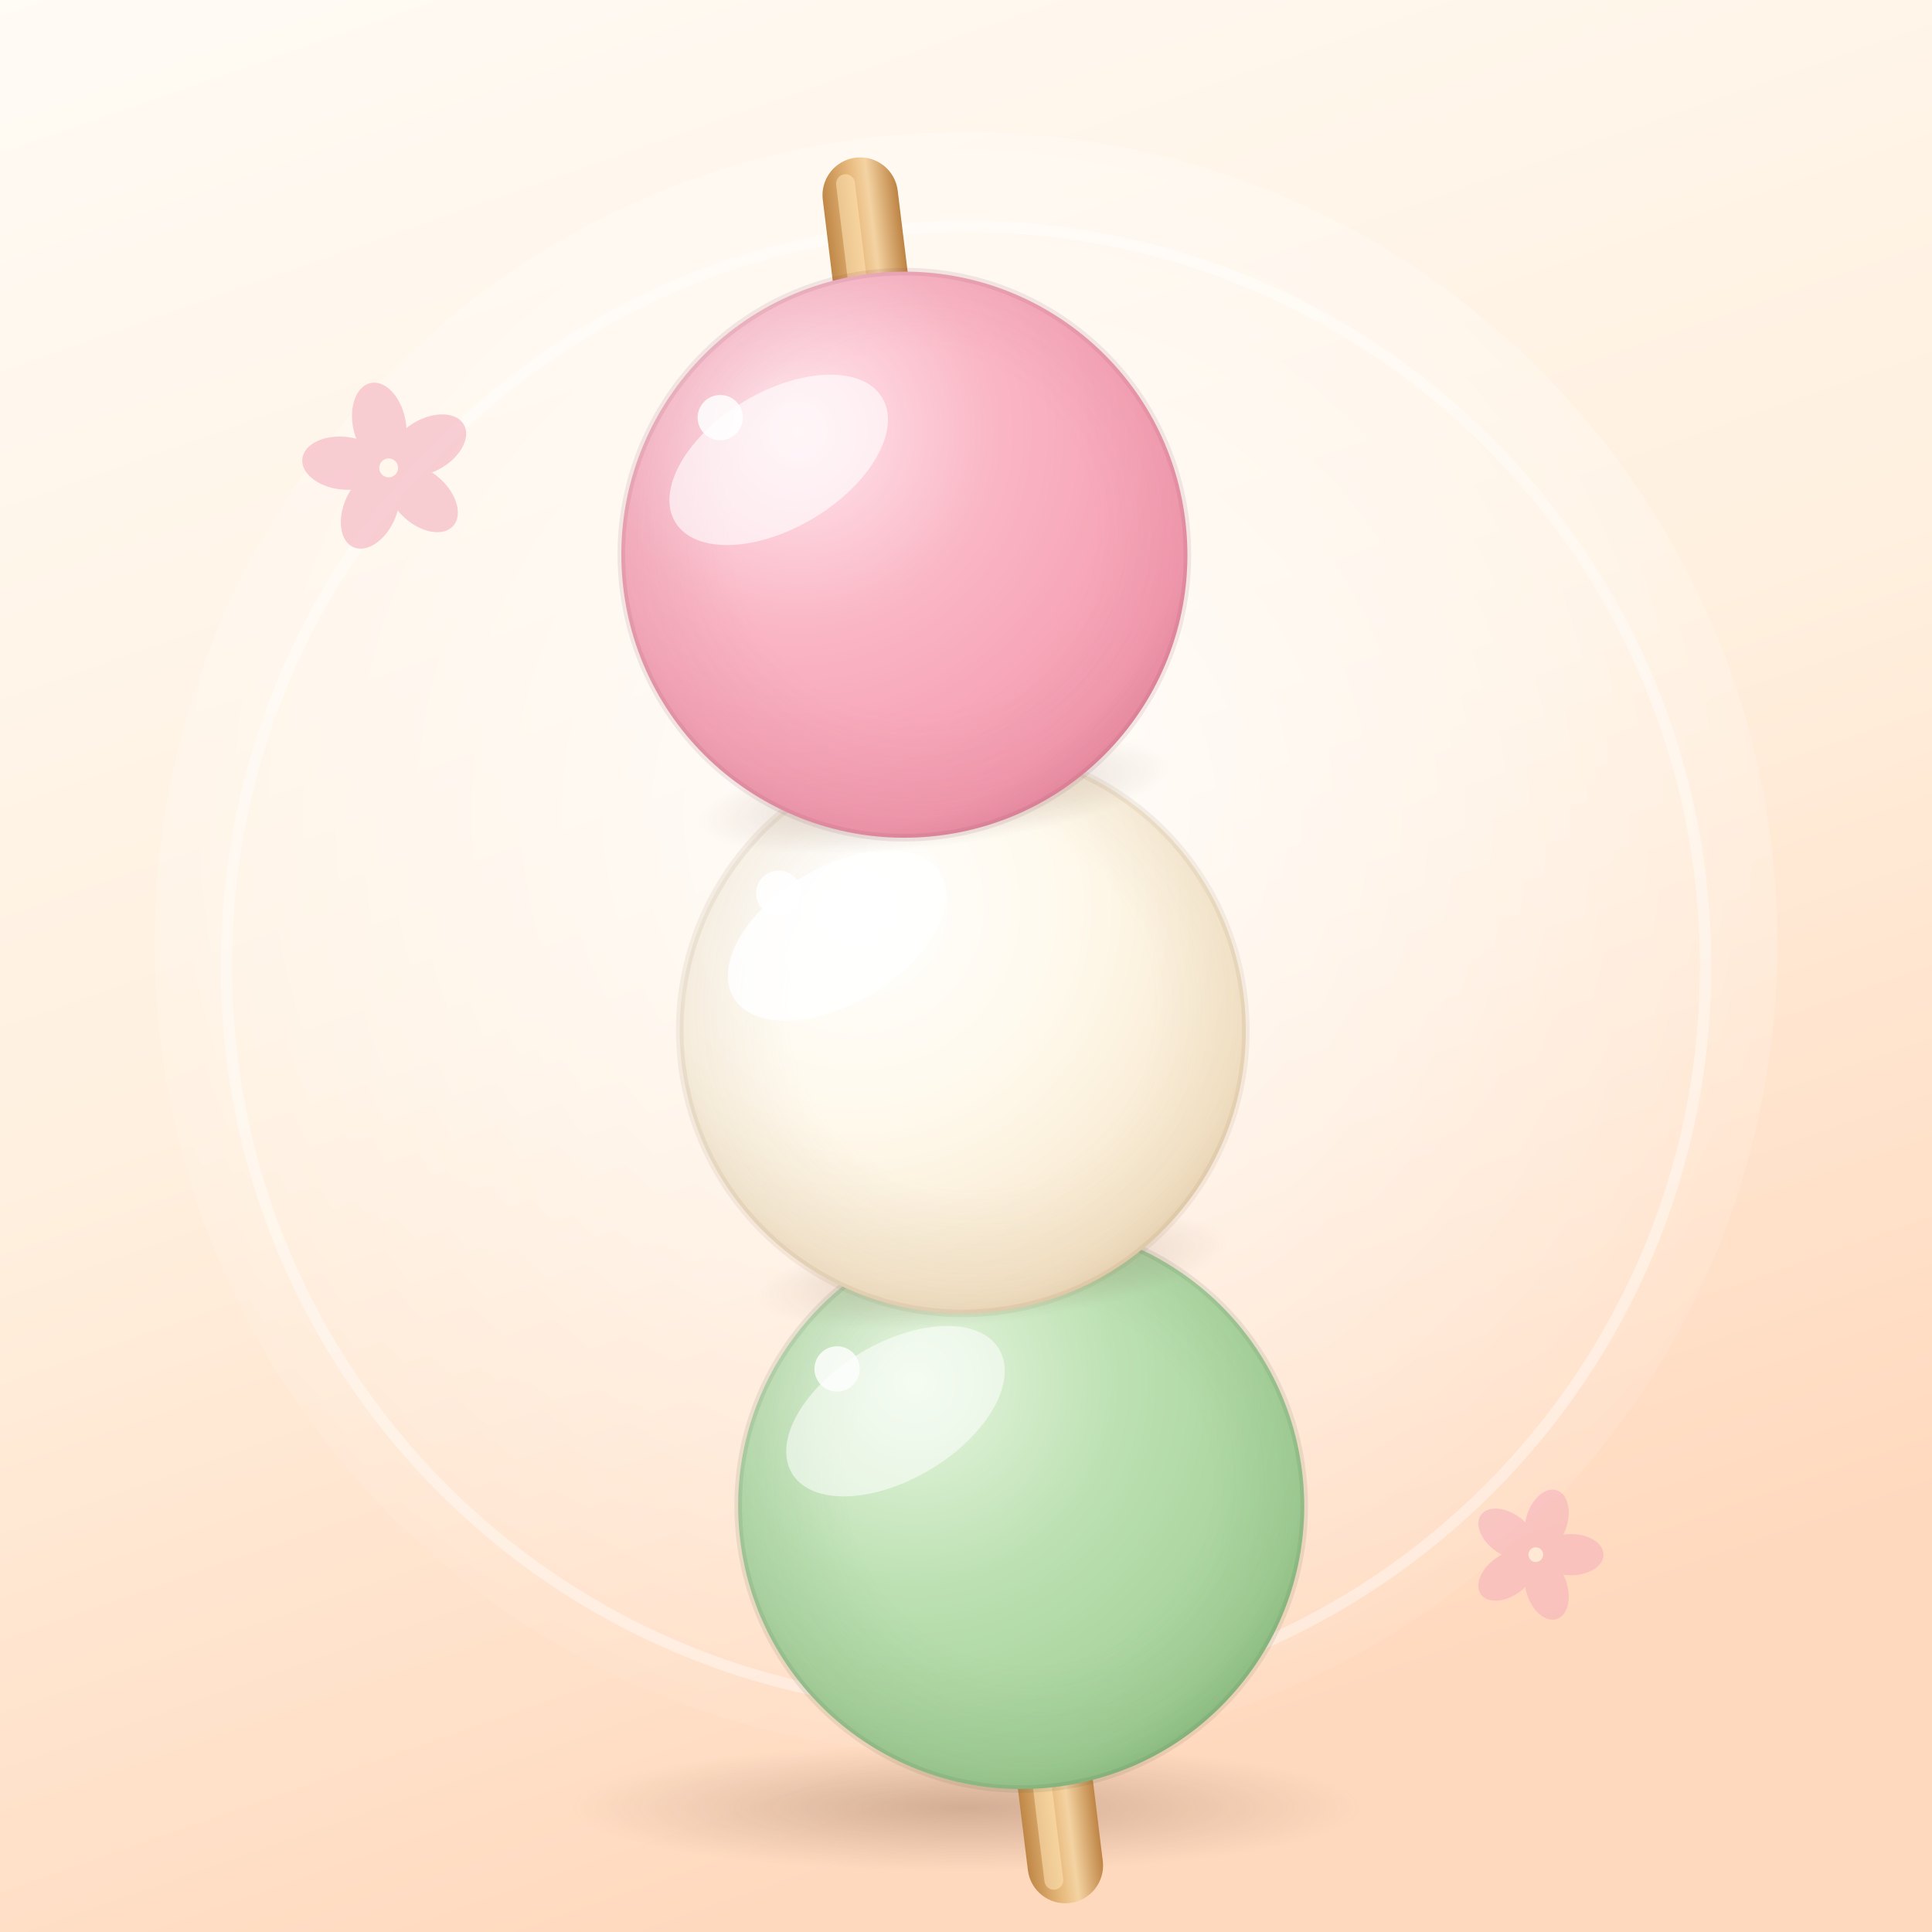
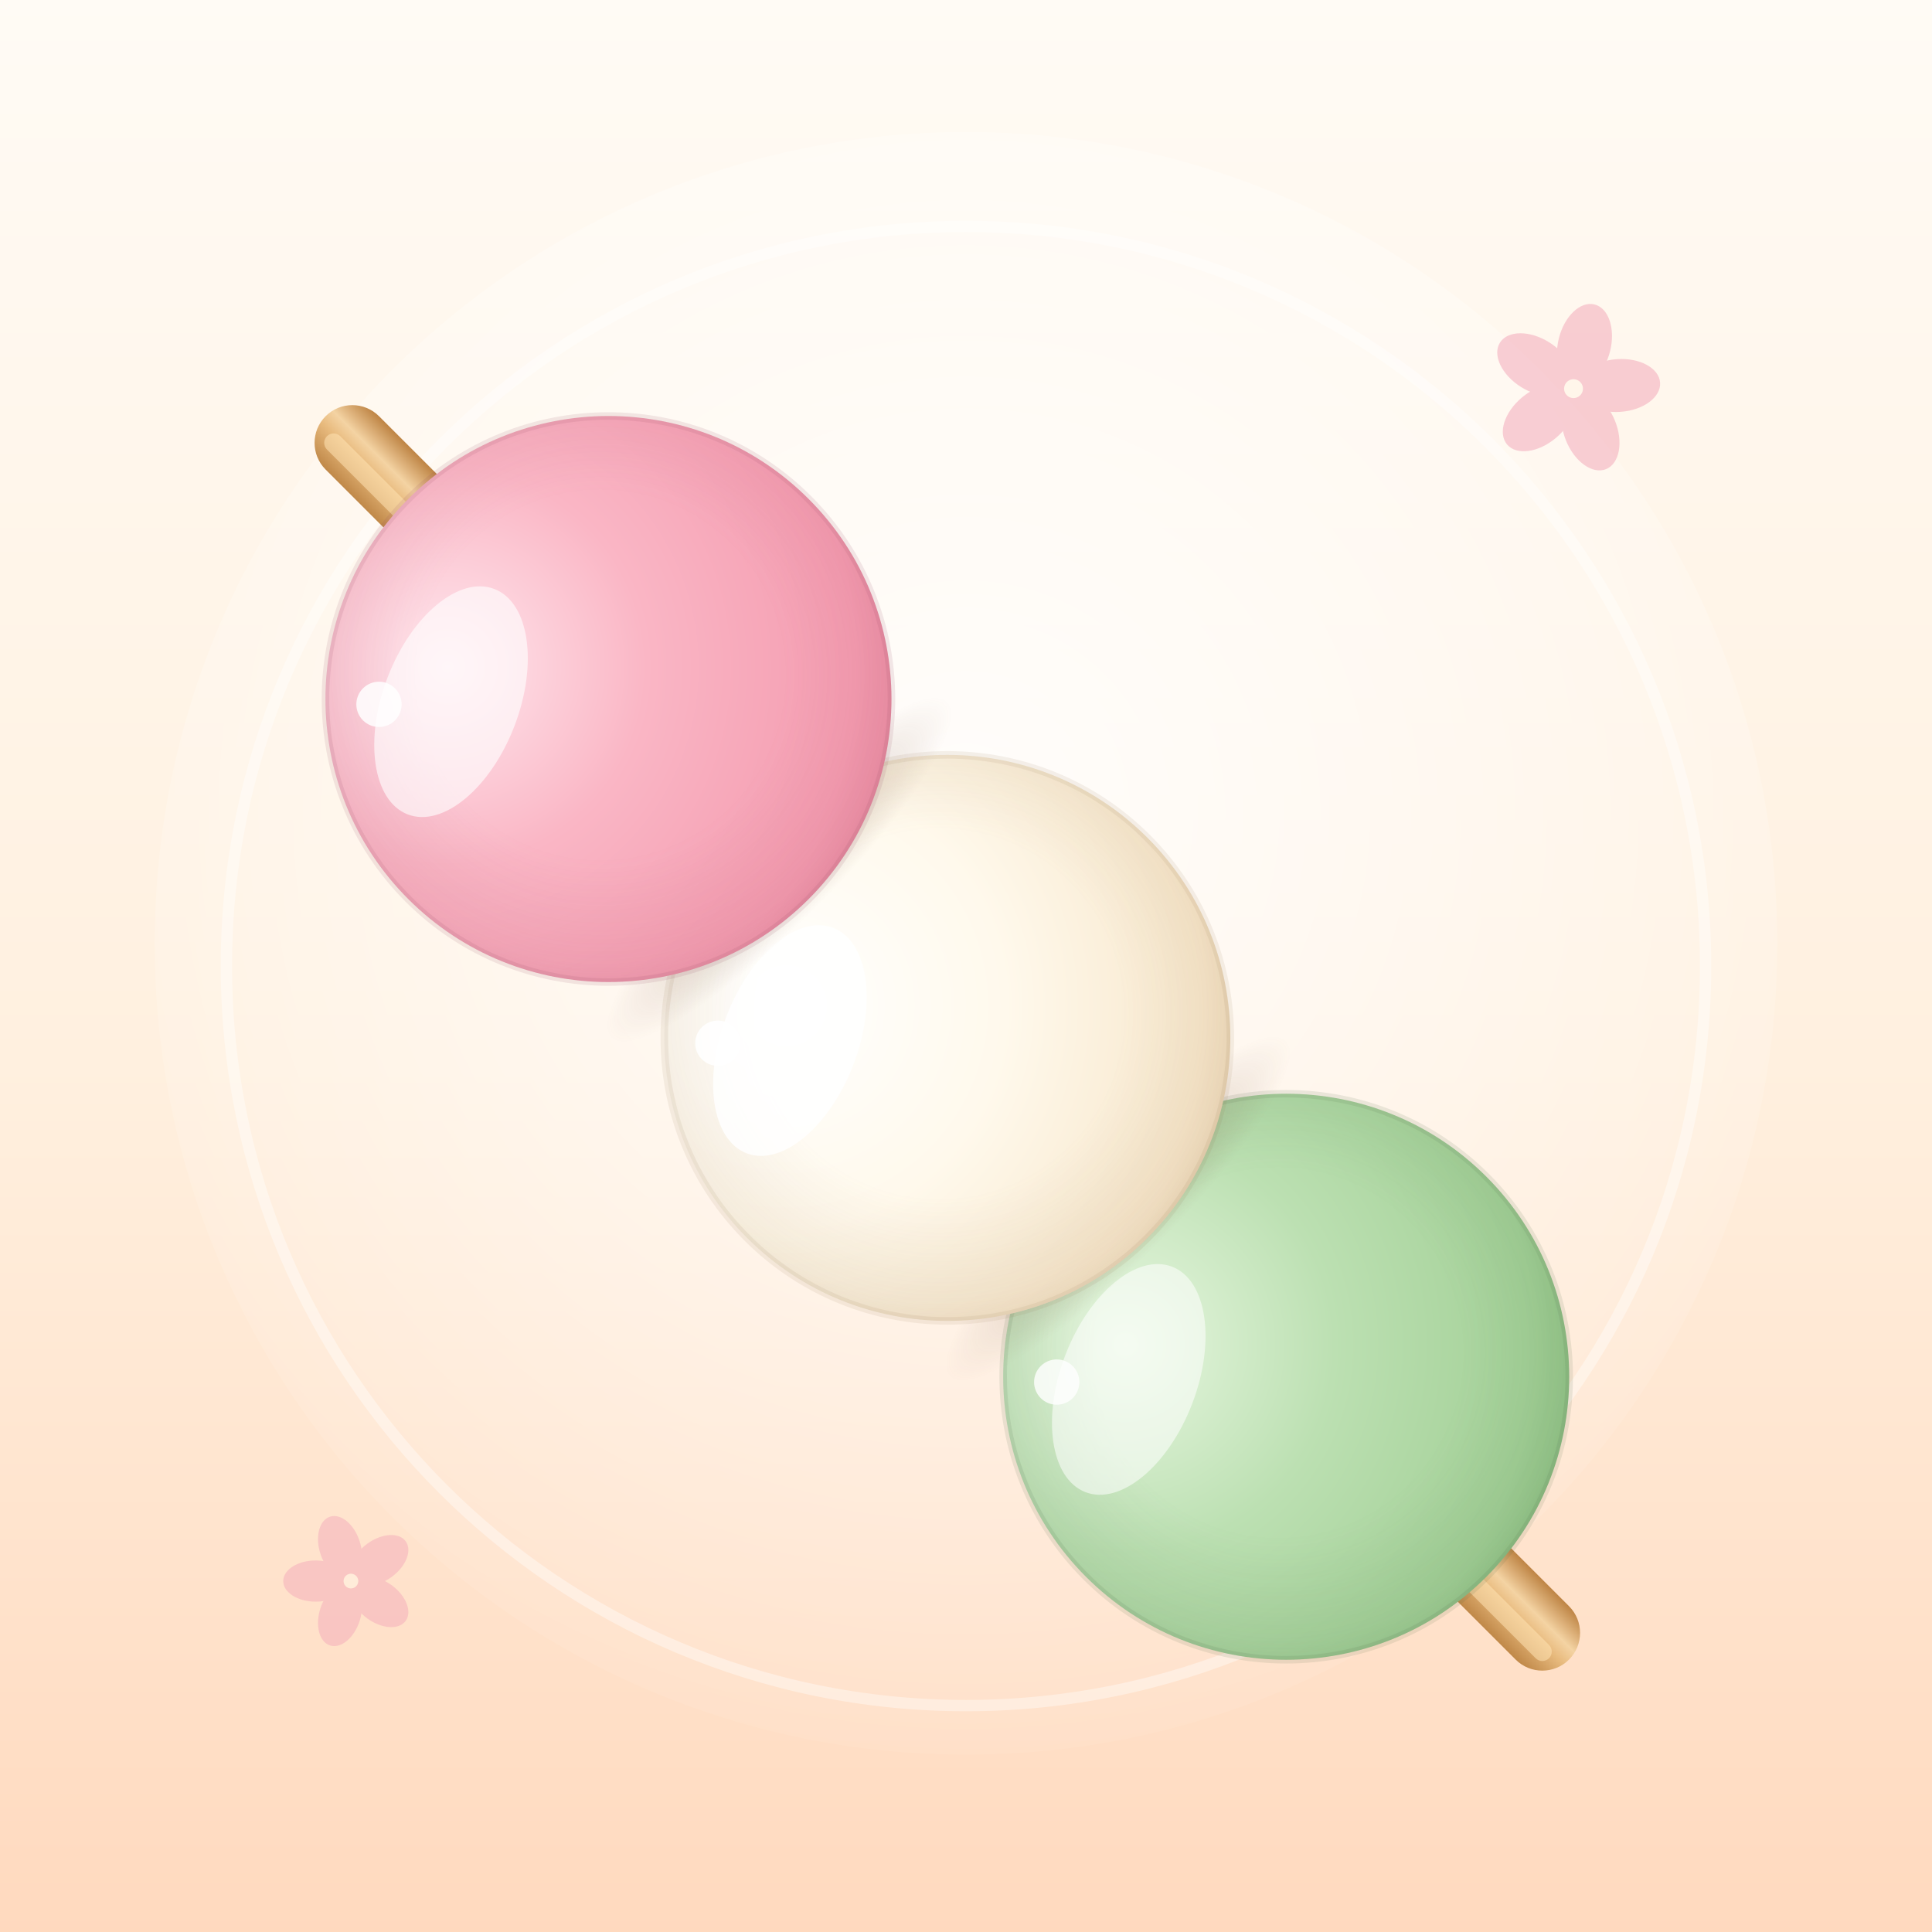
<svg xmlns="http://www.w3.org/2000/svg" width="1024" height="1024" viewBox="0 0 1024 1024">
  <defs>
-     <linearGradient id="bg" x1="0" y1="0" x2="0.35" y2="1">
+     <linearGradient id="bg" x1="0" y1="0" x2="0" y2="1">
      <stop offset="0" stop-color="#FFFBF5" />
      <stop offset="0.55" stop-color="#FFF0DF" />
      <stop offset="1" stop-color="#FFD9BE" />
    </linearGradient>
    <radialGradient id="glow" cx="0.5" cy="0.42" r="0.62">
      <stop offset="0" stop-color="#FFFFFF" stop-opacity="0.85" />
      <stop offset="0.65" stop-color="#FFFFFF" stop-opacity="0.28" />
      <stop offset="1" stop-color="#FFFFFF" stop-opacity="0" />
    </radialGradient>
    <linearGradient id="stick" x1="0" y1="0" x2="1" y2="0">
      <stop offset="0" stop-color="#C08848" />
      <stop offset="0.42" stop-color="#E9BC80" />
      <stop offset="0.62" stop-color="#F4D3A3" />
      <stop offset="1" stop-color="#BE8444" />
    </linearGradient>
    <radialGradient id="pink" cx="0.34" cy="0.26" r="0.92">
      <stop offset="0" stop-color="#FFE8EE" />
      <stop offset="0.38" stop-color="#FAB6C5" />
      <stop offset="0.78" stop-color="#F49CB0" />
      <stop offset="1" stop-color="#DE7B93" />
    </radialGradient>
    <radialGradient id="shadePink" cx="0.52" cy="0.46" r="0.62">
      <stop offset="0.52" stop-color="#A94F68" stop-opacity="0" />
      <stop offset="0.82" stop-color="#A94F68" stop-opacity="0.10" />
      <stop offset="1" stop-color="#A94F68" stop-opacity="0.26" />
    </radialGradient>
    <radialGradient id="cream" cx="0.34" cy="0.26" r="0.92">
      <stop offset="0" stop-color="#FFFFFF" />
      <stop offset="0.42" stop-color="#FFF9EC" />
      <stop offset="0.8" stop-color="#F7E7CC" />
      <stop offset="1" stop-color="#E3C9A5" />
    </radialGradient>
    <radialGradient id="shadeCream" cx="0.52" cy="0.46" r="0.62">
      <stop offset="0.52" stop-color="#9A7447" stop-opacity="0" />
      <stop offset="0.82" stop-color="#9A7447" stop-opacity="0.10" />
      <stop offset="1" stop-color="#9A7447" stop-opacity="0.24" />
    </radialGradient>
    <radialGradient id="matcha" cx="0.34" cy="0.26" r="0.92">
      <stop offset="0" stop-color="#E8F7E1" />
      <stop offset="0.4" stop-color="#BCE0B2" />
      <stop offset="0.78" stop-color="#A3D097" />
      <stop offset="1" stop-color="#7DB473" />
    </radialGradient>
    <radialGradient id="shadeMatcha" cx="0.52" cy="0.46" r="0.62">
      <stop offset="0.52" stop-color="#3F6B3B" stop-opacity="0" />
      <stop offset="0.82" stop-color="#3F6B3B" stop-opacity="0.10" />
      <stop offset="1" stop-color="#3F6B3B" stop-opacity="0.24" />
    </radialGradient>
    <radialGradient id="contact" cx="0.5" cy="0.5" r="0.5">
      <stop offset="0" stop-color="#6B4632" stop-opacity="0.30" />
      <stop offset="0.65" stop-color="#6B4632" stop-opacity="0.10" />
      <stop offset="1" stop-color="#6B4632" stop-opacity="0" />
    </radialGradient>
  </defs>
  <rect width="1024" height="1024" fill="url(#bg)" />
  <circle cx="512" cy="500" r="430" fill="url(#glow)" />
  <circle cx="512" cy="512" r="392" fill="none" stroke="#FFFFFF" stroke-opacity="0.38" stroke-width="6" />
-   <g transform="translate(206 248) rotate(-12)" fill="#F3A9BA" opacity="0.55">
+   <g transform="translate(834 206) rotate(14)" fill="#F3A9BA" opacity="0.55">
    <ellipse cx="0" cy="-24" rx="14" ry="22" />
    <ellipse cx="0" cy="-24" rx="14" ry="22" transform="rotate(72)" />
    <ellipse cx="0" cy="-24" rx="14" ry="22" transform="rotate(144)" />
    <ellipse cx="0" cy="-24" rx="14" ry="22" transform="rotate(216)" />
    <ellipse cx="0" cy="-24" rx="14" ry="22" transform="rotate(288)" />
    <circle cx="0" cy="0" r="5" fill="#FFF6E8" />
  </g>
-   <g transform="translate(814 824) rotate(18) scale(0.78)" fill="#F3A9BA" opacity="0.5">
+   <g transform="translate(186 838) rotate(-18) scale(0.78)" fill="#F3A9BA" opacity="0.5">
    <ellipse cx="0" cy="-24" rx="14" ry="22" />
    <ellipse cx="0" cy="-24" rx="14" ry="22" transform="rotate(72)" />
    <ellipse cx="0" cy="-24" rx="14" ry="22" transform="rotate(144)" />
    <ellipse cx="0" cy="-24" rx="14" ry="22" transform="rotate(216)" />
    <ellipse cx="0" cy="-24" rx="14" ry="22" transform="rotate(288)" />
    <circle cx="0" cy="0" r="5" fill="#FFF6E8" />
  </g>
-   <ellipse cx="512" cy="958" rx="210" ry="34" fill="url(#contact)" />
-   <g transform="rotate(-7 512 560)">
+   <g transform="rotate(-45 512 560)">
    <rect x="492" y="80" width="40" height="932" rx="20" fill="url(#stick)" />
    <rect x="500" y="88" width="10" height="916" rx="5" fill="#FFE3B5" opacity="0.55" />
    <circle cx="512" cy="800" r="150" fill="url(#matcha)" />
    <circle cx="512" cy="800" r="150" fill="url(#shadeMatcha)" />
    <ellipse cx="452" cy="742" rx="64" ry="36" fill="#FFFFFF" opacity="0.55" transform="rotate(-24 452 742)" />
    <circle cx="424" cy="716" r="12" fill="#FFFFFF" opacity="0.8" />
    <circle cx="512" cy="800" r="150" fill="none" stroke="#4E6B45" stroke-opacity="0.12" stroke-width="4" />
    <ellipse cx="512" cy="674" rx="126" ry="28" fill="url(#contact)" />
    <circle cx="512" cy="546" r="150" fill="url(#cream)" />
    <circle cx="512" cy="546" r="150" fill="url(#shadeCream)" />
    <ellipse cx="452" cy="488" rx="64" ry="36" fill="#FFFFFF" opacity="0.85" transform="rotate(-24 452 488)" />
    <circle cx="424" cy="462" r="12" fill="#FFFFFF" opacity="0.9" />
    <circle cx="512" cy="546" r="150" fill="none" stroke="#8F7047" stroke-opacity="0.10" stroke-width="4" />
    <ellipse cx="512" cy="420" rx="126" ry="28" fill="url(#contact)" />
    <circle cx="512" cy="292" r="150" fill="url(#pink)" />
    <circle cx="512" cy="292" r="150" fill="url(#shadePink)" />
    <ellipse cx="452" cy="234" rx="64" ry="36" fill="#FFFFFF" opacity="0.62" transform="rotate(-24 452 234)" />
    <circle cx="424" cy="208" r="12" fill="#FFFFFF" opacity="0.85" />
    <circle cx="512" cy="292" r="150" fill="none" stroke="#93485E" stroke-opacity="0.12" stroke-width="4" />
  </g>
</svg>
